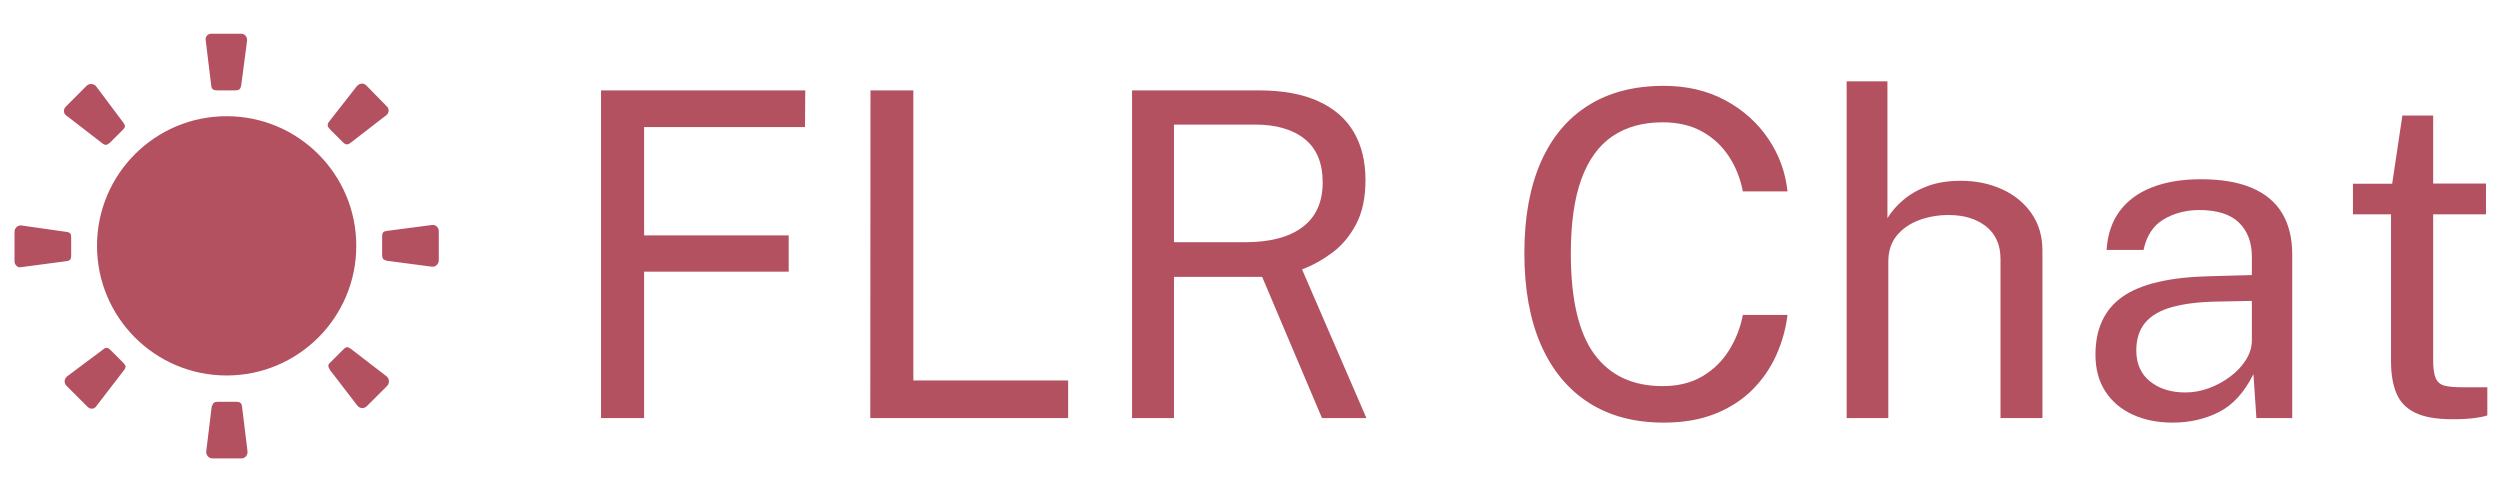
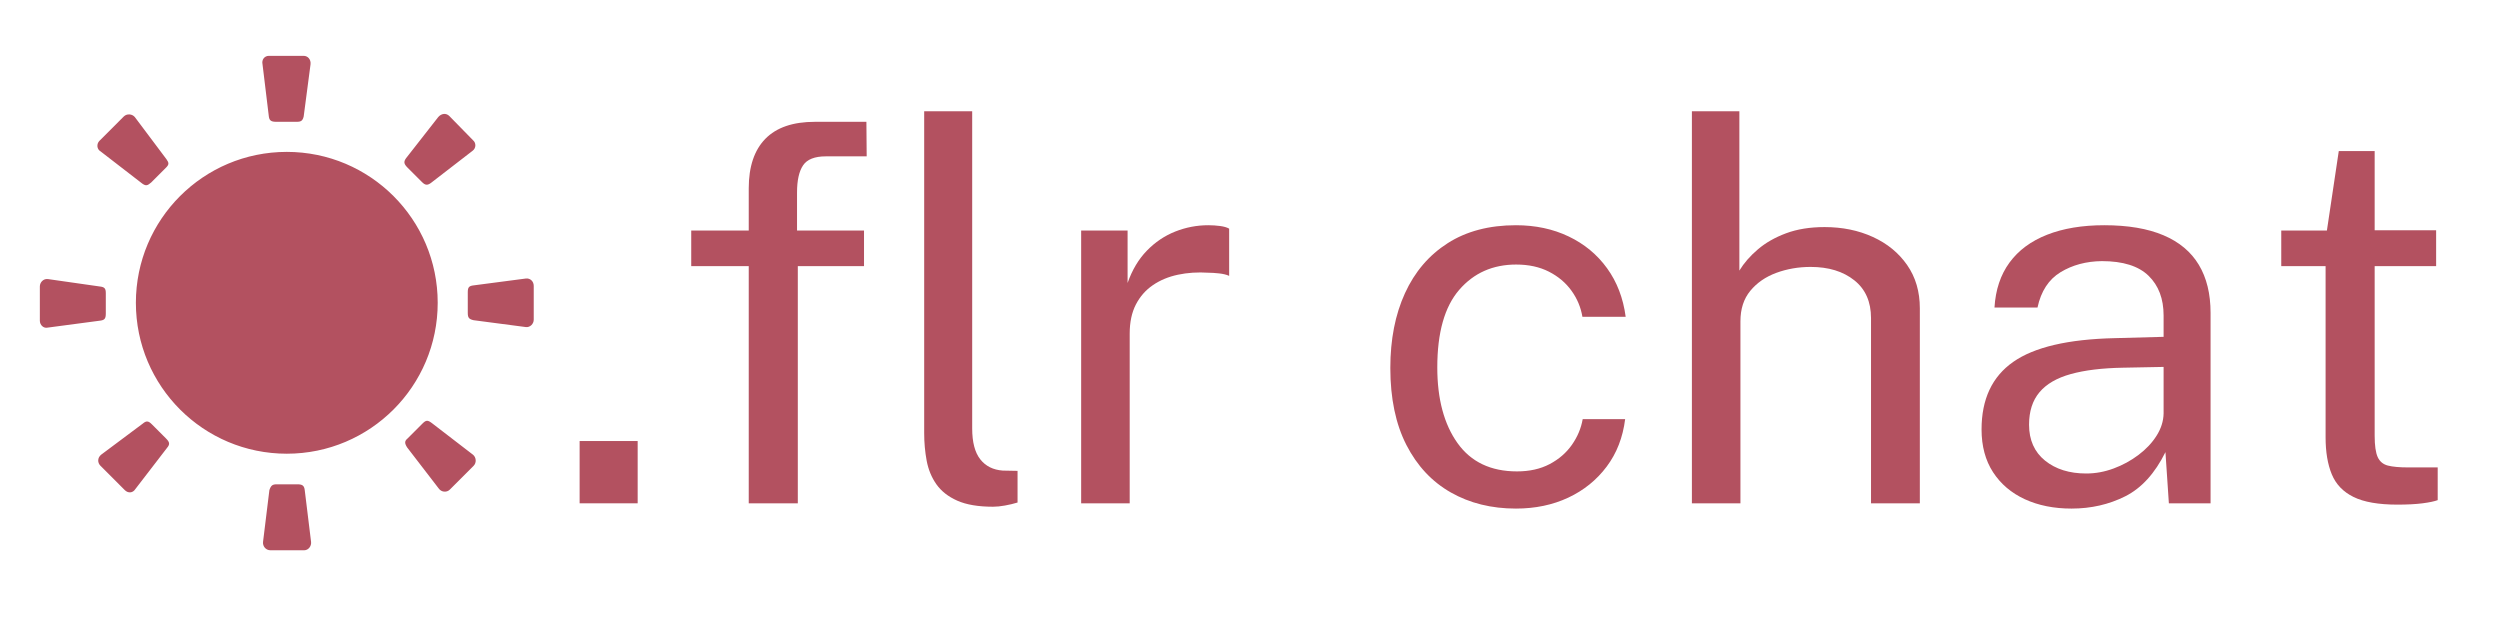
- <svg xmlns="http://www.w3.org/2000/svg" width="1000" zoomAndPan="magnify" viewBox="0 0 750 150" height="200" preserveAspectRatio="xMidYMid meet" version="1.0">
+ <svg xmlns="http://www.w3.org/2000/svg" width="1660" zoomAndPan="magnify" viewBox="0 0 1245 315" height="420" preserveAspectRatio="xMidYMid meet" version="1.0">
  <defs>
    <g />
  </defs>
  <g fill="#b35160" fill-opacity="1">
-     <g transform="translate(0.00000625, 125.4264)">
+     <g transform="translate(11.43369, 250.6477)">
      <g>
-         <path d="M 102.805 -82.816 C 103.621 -82 104.164 -81.863 105.117 -82.543 L 115.859 -90.84 C 116.812 -91.52 116.812 -92.879 115.996 -93.559 L 109.879 -99.812 C 109.062 -100.629 107.836 -100.492 107.02 -99.543 L 98.727 -88.934 C 98.047 -87.984 98.184 -87.438 99.133 -86.488 Z M 63.371 -99.68 C 63.504 -98.59 64.051 -98.316 65.273 -98.316 L 70.578 -98.316 C 71.664 -98.316 72.074 -98.59 72.344 -99.68 L 74.113 -113.141 C 74.25 -114.363 73.434 -115.316 72.344 -115.316 L 63.371 -115.316 C 62.281 -115.316 61.465 -114.363 61.738 -113.141 Z M 30.734 -82.406 C 31.684 -81.727 32.094 -81.863 33.043 -82.68 L 36.852 -86.488 C 37.668 -87.305 37.668 -87.711 36.988 -88.664 L 28.828 -99.543 C 28.148 -100.359 26.789 -100.492 25.973 -99.68 L 19.719 -93.422 C 18.902 -92.605 19.039 -91.246 19.988 -90.703 Z M 21.352 -54.121 C 21.352 -55.348 21.078 -55.754 19.719 -55.891 L 6.391 -57.793 C 5.305 -57.93 4.352 -56.977 4.352 -55.891 L 4.352 -47.051 C 4.352 -45.965 5.305 -45.012 6.391 -45.285 L 19.719 -47.051 C 21.078 -47.188 21.352 -47.594 21.352 -48.957 Z M 33.18 -20.398 C 32.363 -21.215 31.82 -21.352 30.867 -20.535 L 20.125 -12.512 C 19.176 -11.695 19.176 -10.473 19.988 -9.656 L 26.246 -3.398 C 27.062 -2.582 28.285 -2.582 28.965 -3.672 L 37.125 -14.277 C 37.941 -15.23 37.805 -15.773 36.852 -16.727 Z M 72.617 -3.398 C 72.48 -4.625 71.938 -4.895 70.715 -4.895 L 65.41 -4.895 C 64.32 -4.895 63.914 -4.625 63.504 -3.398 L 61.875 9.926 C 61.738 11.016 62.555 12.102 63.777 12.102 L 72.48 12.102 C 73.57 12.102 74.383 11.016 74.25 9.926 Z M 67.992 -90.566 C 46.508 -90.566 29.102 -73.16 29.102 -51.676 C 29.102 -30.188 46.508 -12.781 67.992 -12.781 C 89.48 -12.781 106.887 -30.188 106.887 -51.676 C 106.887 -73.16 89.48 -90.566 67.992 -90.566 Z M 105.391 -20.672 C 104.301 -21.484 103.895 -21.484 102.941 -20.535 L 99.133 -16.727 C 98.316 -16.047 98.316 -15.504 99 -14.414 L 107.156 -3.809 C 107.836 -2.855 109.195 -2.719 110.012 -3.535 L 116.133 -9.656 C 116.949 -10.473 116.812 -11.832 115.996 -12.512 Z M 116.133 -56.164 C 114.91 -56.027 114.637 -55.617 114.637 -54.395 L 114.637 -49.09 C 114.637 -47.867 114.91 -47.461 116.133 -47.188 L 129.594 -45.418 C 130.684 -45.285 131.637 -46.234 131.637 -47.324 L 131.637 -56.027 C 131.637 -57.25 130.684 -58.066 129.594 -57.93 Z M 116.133 -56.164 " />
+         <path d="M 198.66 -160.031 C 200.234 -158.453 201.289 -158.191 203.125 -159.504 L 223.887 -175.535 C 225.727 -176.848 225.727 -179.477 224.148 -180.789 L 212.324 -192.879 C 210.746 -194.457 208.383 -194.191 206.805 -192.352 L 190.777 -171.855 C 189.461 -170.016 189.727 -168.965 191.566 -167.125 Z M 122.453 -192.617 C 122.719 -190.512 123.77 -189.988 126.133 -189.988 L 136.383 -189.988 C 138.484 -189.988 139.273 -190.512 139.797 -192.617 L 143.215 -218.629 C 143.477 -220.996 141.898 -222.836 139.797 -222.836 L 122.453 -222.836 C 120.352 -222.836 118.773 -220.996 119.301 -218.629 Z M 59.387 -159.242 C 61.227 -157.93 62.016 -158.191 63.855 -159.77 L 71.211 -167.125 C 72.789 -168.703 72.789 -169.492 71.477 -171.332 L 55.707 -192.352 C 54.395 -193.93 51.766 -194.191 50.191 -192.617 L 38.102 -180.527 C 36.527 -178.953 36.789 -176.324 38.629 -175.273 Z M 41.258 -104.586 C 41.258 -106.949 40.73 -107.738 38.102 -108 L 12.352 -111.68 C 10.25 -111.941 8.41 -110.105 8.41 -108 L 8.41 -90.922 C 8.41 -88.82 10.25 -86.98 12.352 -87.504 L 38.102 -90.922 C 40.73 -91.184 41.258 -91.973 41.258 -94.602 Z M 64.117 -39.418 C 62.539 -40.992 61.488 -41.258 59.652 -39.68 L 38.891 -24.176 C 37.051 -22.598 37.051 -20.234 38.629 -18.656 L 50.715 -6.57 C 52.293 -4.992 54.656 -4.992 55.973 -7.094 L 71.738 -27.59 C 73.316 -29.43 73.051 -30.48 71.211 -32.32 Z M 140.324 -6.57 C 140.059 -8.934 139.008 -9.461 136.645 -9.461 L 126.395 -9.461 C 124.293 -9.461 123.504 -8.934 122.719 -6.57 L 119.562 19.184 C 119.301 21.285 120.879 23.387 123.242 23.387 L 140.059 23.387 C 142.164 23.387 143.738 21.285 143.477 19.184 Z M 131.387 -175.008 C 89.871 -175.008 56.234 -141.375 56.234 -99.855 C 56.234 -58.336 89.871 -24.699 131.387 -24.699 C 172.906 -24.699 206.543 -58.336 206.543 -99.855 C 206.543 -141.375 172.906 -175.008 131.387 -175.008 Z M 203.652 -39.941 C 201.551 -41.52 200.762 -41.52 198.922 -39.68 L 191.566 -32.32 C 189.988 -31.008 189.988 -29.957 191.301 -27.855 L 207.07 -7.359 C 208.383 -5.52 211.012 -5.254 212.586 -6.832 L 224.41 -18.656 C 225.988 -20.234 225.727 -22.863 224.148 -24.176 Z M 224.41 -108.527 C 222.047 -108.266 221.52 -107.477 221.52 -105.109 L 221.52 -94.863 C 221.52 -92.496 222.047 -91.711 224.41 -91.184 L 250.426 -87.77 C 252.527 -87.504 254.367 -89.344 254.367 -91.445 L 254.367 -108.266 C 254.367 -110.629 252.527 -112.207 250.426 -111.941 Z M 224.41 -108.527 " />
      </g>
    </g>
  </g>
  <g fill="#b35160" fill-opacity="1">
-     <g transform="translate(135.9821, 125.4264)">
+     <g transform="translate(274.1984, 250.6477)">
+       <g>
+         <path d="M 14.453 0 L 14.453 -31.016 L 43.359 -31.016 L 43.359 0 Z M 14.453 0 " />
+       </g>
+     </g>
+   </g>
+   <g fill="#b35160" fill-opacity="1">
+     <g transform="translate(333.4517, 250.6477)">
+       <g>
+         <path d="M 96.828 -135.859 L 96.828 -118.125 L 63.859 -118.125 L 63.859 0 L 39.422 0 L 39.422 -118.125 L 10.781 -118.125 L 10.781 -135.859 L 39.422 -135.859 L 39.422 -156.875 C 39.422 -167.656 42.176 -175.867 47.688 -181.516 C 53.207 -187.16 61.441 -189.984 72.391 -189.984 L 98.016 -189.984 L 98.156 -172.781 L 77.781 -172.781 C 72.258 -172.781 68.492 -171.289 66.484 -168.312 C 64.473 -165.332 63.469 -160.82 63.469 -154.781 L 63.469 -135.859 Z M 96.828 -135.859 " />
+       </g>
+     </g>
+   </g>
+   <g fill="#b35160" fill-opacity="1">
+     <g transform="translate(440.134, 250.6477)">
+       <g>
+         <path d="M 54.391 1.703 C 47.035 1.703 41.102 0.695 36.594 -1.312 C 32.082 -3.32 28.617 -6.035 26.203 -9.453 C 23.797 -12.867 22.176 -16.789 21.344 -21.219 C 20.52 -25.645 20.109 -30.223 20.109 -34.953 L 20.109 -195.25 L 44.016 -195.25 L 44.016 -37.312 C 44.016 -30.477 45.348 -25.352 48.016 -21.938 C 50.691 -18.52 54.438 -16.641 59.25 -16.297 L 66.609 -16.156 L 66.609 -0.391 C 64.598 0.223 62.5 0.723 60.312 1.109 C 58.125 1.504 56.148 1.703 54.391 1.703 Z M 54.391 1.703 " />
+       </g>
+     </g>
+   </g>
+   <g fill="#b35160" fill-opacity="1">
+     <g transform="translate(518.3064, 250.6477)">
+       <g>
+         <path d="M 20.109 0 L 20.109 -135.859 L 43.234 -135.859 L 43.234 -109.719 C 45.504 -116.195 48.695 -121.555 52.812 -125.797 C 56.938 -130.047 61.645 -133.223 66.938 -135.328 C 72.238 -137.43 77.738 -138.484 83.438 -138.484 C 85.445 -138.484 87.414 -138.352 89.344 -138.094 C 91.27 -137.832 92.758 -137.395 93.812 -136.781 L 93.812 -113.266 C 92.5 -113.867 90.812 -114.281 88.75 -114.5 C 86.695 -114.719 84.969 -114.828 83.562 -114.828 C 78.133 -115.18 73.055 -114.852 68.328 -113.844 C 63.598 -112.844 59.438 -111.113 55.844 -108.656 C 52.25 -106.207 49.422 -102.988 47.359 -99 C 45.305 -95.02 44.281 -90.18 44.281 -84.484 L 44.281 0 Z M 20.109 0 " />
+       </g>
+     </g>
+   </g>
+   <g fill="#b35160" fill-opacity="1">
+     <g transform="translate(620.1276, 250.6477)">
      <g />
    </g>
  </g>
  <g fill="#b35160" fill-opacity="1">
-     <g transform="translate(167.326, 125.4264)">
+     <g transform="translate(680.6948, 250.6477)">
      <g>
-         <path d="M 12.984 -98.312 L 74.25 -98.312 L 74.172 -87.297 L 25.906 -87.297 L 25.906 -54.797 L 69.281 -54.797 L 69.281 -43.922 L 25.906 -43.922 L 25.906 0 L 12.984 0 Z M 12.984 -98.312 " />
+         <path d="M 74.234 -138.484 C 83.953 -138.484 92.707 -136.617 100.5 -132.891 C 108.301 -129.172 114.676 -123.895 119.625 -117.062 C 124.57 -110.238 127.66 -102.18 128.891 -92.891 L 107.344 -92.891 C 106.551 -97.617 104.734 -101.953 101.891 -105.891 C 99.047 -109.836 95.301 -112.992 90.656 -115.359 C 86.02 -117.723 80.586 -118.906 74.359 -118.906 C 62.711 -118.906 53.254 -114.703 45.984 -106.297 C 38.711 -97.891 35.078 -85.016 35.078 -67.672 C 35.078 -51.984 38.426 -39.43 45.125 -30.016 C 51.832 -20.598 61.711 -15.891 74.766 -15.891 C 80.984 -15.891 86.391 -17.094 90.984 -19.5 C 95.586 -21.914 99.289 -25.113 102.094 -29.094 C 104.895 -33.082 106.691 -37.352 107.484 -41.906 L 128.625 -41.906 C 127.488 -32.801 124.422 -24.922 119.422 -18.266 C 114.43 -11.609 108.062 -6.461 100.312 -2.828 C 92.562 0.805 83.867 2.625 74.234 2.625 C 62.055 2.625 51.258 -0.047 41.844 -5.391 C 32.426 -10.734 25.047 -18.613 19.703 -29.031 C 14.359 -39.457 11.688 -52.25 11.688 -67.406 C 11.688 -81.594 14.117 -94.004 18.984 -104.641 C 23.848 -115.285 30.941 -123.586 40.266 -129.547 C 49.598 -135.504 60.922 -138.484 74.234 -138.484 Z M 74.234 -138.484 " />
      </g>
    </g>
  </g>
  <g fill="#b35160" fill-opacity="1">
-     <g transform="translate(248.0994, 125.4264)">
+     <g transform="translate(822.4561, 250.6477)">
      <g>
-         <path d="M 13.047 -98.312 L 25.906 -98.312 L 25.906 -11.281 L 72.344 -11.281 L 72.344 0 L 12.984 0 Z M 13.047 -98.312 " />
+         <path d="M 20.109 0 L 20.109 -195.25 L 43.75 -195.25 L 43.75 -115.891 C 46.031 -119.648 49.098 -123.172 52.953 -126.453 C 56.805 -129.742 61.488 -132.414 67 -134.469 C 72.52 -136.531 78.914 -137.562 86.188 -137.562 C 95.039 -137.562 103.055 -135.922 110.234 -132.641 C 117.422 -129.359 123.113 -124.691 127.312 -118.641 C 131.52 -112.598 133.625 -105.414 133.625 -97.094 L 133.625 0 L 109.312 0 L 109.312 -92.234 C 109.312 -100.379 106.531 -106.66 100.969 -111.078 C 95.406 -115.504 88.16 -117.719 79.234 -117.719 C 73.18 -117.719 67.484 -116.734 62.141 -114.766 C 56.805 -112.797 52.492 -109.816 49.203 -105.828 C 45.922 -101.848 44.281 -96.789 44.281 -90.656 L 44.281 0 Z M 20.109 0 " />
      </g>
    </g>
  </g>
  <g fill="#b35160" fill-opacity="1">
-     <g transform="translate(326.6292, 125.4264)">
+     <g transform="translate(973.9397, 250.6477)">
      <g>
-         <path d="M 83.297 0 L 69.969 0 L 52.016 -42.359 L 25.562 -42.359 L 25.562 0 L 12.984 0 L 12.984 -98.312 L 51.062 -98.312 C 58.133 -98.312 64.051 -97.234 68.812 -95.078 C 73.57 -92.93 77.129 -89.852 79.484 -85.844 C 81.836 -81.832 83.016 -77.035 83.016 -71.453 C 83.016 -66.109 82.07 -61.664 80.188 -58.125 C 78.312 -54.594 75.922 -51.75 73.016 -49.594 C 70.117 -47.445 67.109 -45.785 63.984 -44.609 Z M 46.984 -52.766 C 54.367 -52.766 60.078 -54.27 64.109 -57.281 C 68.148 -60.301 70.172 -64.781 70.172 -70.719 C 70.172 -76.52 68.367 -80.859 64.766 -83.734 C 61.16 -86.609 56.227 -88.047 49.969 -88.047 L 25.562 -88.047 L 25.562 -52.766 Z M 46.984 -52.766 " />
+         <path d="M 57.688 2.625 C 48.926 2.625 41.172 1.07 34.422 -2.031 C 27.68 -5.145 22.406 -9.633 18.594 -15.5 C 14.781 -21.375 12.875 -28.473 12.875 -36.797 C 12.875 -51.859 18.129 -63.066 28.641 -70.422 C 39.148 -77.785 56.016 -81.727 79.234 -82.25 L 103.531 -82.906 L 103.531 -93.547 C 103.531 -101.867 101.035 -108.457 96.047 -113.312 C 91.055 -118.176 83.305 -120.609 72.797 -120.609 C 64.992 -120.523 58.133 -118.688 52.219 -115.094 C 46.312 -111.508 42.484 -105.641 40.734 -97.484 L 19.312 -97.484 C 19.844 -106.336 22.336 -113.805 26.797 -119.891 C 31.266 -125.984 37.504 -130.602 45.516 -133.75 C 53.535 -136.906 63.02 -138.484 73.969 -138.484 C 85.789 -138.484 95.625 -136.816 103.469 -133.484 C 111.312 -130.16 117.18 -125.254 121.078 -118.766 C 124.973 -112.285 126.922 -104.316 126.922 -94.859 L 126.922 0 L 106.156 0 L 104.453 -25.484 C 99.203 -14.891 92.523 -7.555 84.422 -3.484 C 76.316 0.586 67.406 2.625 57.688 2.625 Z M 65.031 -14.844 C 69.594 -14.844 74.129 -15.676 78.641 -17.344 C 83.148 -19.008 87.285 -21.266 91.047 -24.109 C 94.816 -26.953 97.816 -30.145 100.047 -33.688 C 102.285 -37.238 103.445 -40.898 103.531 -44.672 L 103.531 -67.922 L 83.297 -67.531 C 72.961 -67.352 64.312 -66.301 57.344 -64.375 C 50.383 -62.445 45.176 -59.426 41.719 -55.312 C 38.258 -51.195 36.531 -45.812 36.531 -39.156 C 36.531 -31.531 39.176 -25.57 44.469 -21.281 C 49.77 -16.988 56.625 -14.844 65.031 -14.844 Z M 65.031 -14.844 " />
      </g>
    </g>
  </g>
  <g fill="#b35160" fill-opacity="1">
-     <g transform="translate(418.6211, 125.4264)">
-       <g />
-     </g>
-   </g>
-   <g fill="#b35160" fill-opacity="1">
-     <g transform="translate(449.965, 125.4264)">
+     <g transform="translate(1122.27, 250.6477)">
      <g>
-         <path d="M 49.156 -99.672 C 56.094 -99.672 62.234 -98.234 67.578 -95.359 C 72.93 -92.484 77.238 -88.641 80.5 -83.828 C 83.758 -79.023 85.688 -73.75 86.281 -68 L 72.891 -68 C 72.16 -71.844 70.773 -75.328 68.734 -78.453 C 66.703 -81.586 64.031 -84.082 60.719 -85.938 C 57.406 -87.801 53.438 -88.734 48.812 -88.734 C 42.875 -88.734 37.852 -87.336 33.75 -84.547 C 29.656 -81.754 26.551 -77.457 24.438 -71.656 C 22.332 -65.852 21.281 -58.422 21.281 -49.359 C 21.281 -35.672 23.625 -25.617 28.312 -19.203 C 33.008 -12.797 39.844 -9.594 48.812 -9.594 C 53.438 -9.594 57.406 -10.566 60.719 -12.516 C 64.031 -14.461 66.703 -17.066 68.734 -20.328 C 70.773 -23.586 72.16 -27.125 72.891 -30.938 L 86.281 -30.938 C 85.781 -26.77 84.656 -22.742 82.906 -18.859 C 81.164 -14.984 78.773 -11.523 75.734 -8.484 C 72.703 -5.453 68.973 -3.051 64.547 -1.281 C 60.129 0.477 55 1.359 49.156 1.359 C 40.32 1.359 32.785 -0.656 26.547 -4.688 C 20.316 -8.727 15.555 -14.531 12.266 -22.094 C 8.984 -29.664 7.344 -38.801 7.344 -49.5 C 7.344 -60.145 8.973 -69.207 12.234 -76.688 C 15.504 -84.164 20.254 -89.863 26.484 -93.781 C 32.711 -97.707 40.27 -99.672 49.156 -99.672 Z M 49.156 -99.672 " />
-       </g>
-     </g>
-   </g>
-   <g fill="#b35160" fill-opacity="1">
-     <g transform="translate(543.5888, 125.4264)">
-       <g>
-         <path d="M 10.406 0 L 10.406 -101.031 L 22.641 -101.031 L 22.641 -59.969 C 23.816 -61.914 25.398 -63.738 27.391 -65.438 C 29.391 -67.145 31.816 -68.531 34.672 -69.594 C 37.523 -70.656 40.836 -71.188 44.609 -71.188 C 49.18 -71.188 53.328 -70.336 57.047 -68.641 C 60.766 -66.941 63.707 -64.523 65.875 -61.391 C 68.051 -58.266 69.141 -54.551 69.141 -50.25 L 69.141 0 L 56.562 0 L 56.562 -47.734 C 56.562 -51.941 55.125 -55.191 52.25 -57.484 C 49.375 -59.773 45.625 -60.922 41 -60.922 C 37.875 -60.922 34.926 -60.41 32.156 -59.391 C 29.395 -58.367 27.16 -56.828 25.453 -54.766 C 23.754 -52.703 22.906 -50.086 22.906 -46.922 L 22.906 0 Z M 10.406 0 " />
-       </g>
-     </g>
-   </g>
-   <g fill="#b35160" fill-opacity="1">
-     <g transform="translate(621.9825, 125.4264)">
-       <g>
-         <path d="M 29.844 1.359 C 25.312 1.359 21.301 0.555 17.812 -1.047 C 14.32 -2.66 11.586 -4.984 9.609 -8.016 C 7.641 -11.055 6.656 -14.727 6.656 -19.031 C 6.656 -26.832 9.375 -32.633 14.812 -36.438 C 20.258 -40.25 28.988 -42.289 41 -42.562 L 53.578 -42.906 L 53.578 -48.406 C 53.578 -52.719 52.285 -56.129 49.703 -58.641 C 47.117 -61.16 43.109 -62.422 37.672 -62.422 C 33.629 -62.367 30.078 -61.414 27.016 -59.562 C 23.961 -57.707 21.984 -54.672 21.078 -50.453 L 10 -50.453 C 10.27 -55.023 11.562 -58.883 13.875 -62.031 C 16.188 -65.188 19.414 -67.578 23.562 -69.203 C 27.707 -70.836 32.613 -71.656 38.281 -71.656 C 44.395 -71.656 49.477 -70.797 53.531 -69.078 C 57.594 -67.359 60.633 -64.82 62.656 -61.469 C 64.676 -58.113 65.688 -53.988 65.688 -49.094 L 65.688 0 L 54.938 0 L 54.047 -13.188 C 51.328 -7.707 47.867 -3.91 43.672 -1.797 C 39.484 0.305 34.875 1.359 29.844 1.359 Z M 33.656 -7.688 C 36.008 -7.688 38.352 -8.113 40.688 -8.969 C 43.02 -9.832 45.16 -11 47.109 -12.469 C 49.066 -13.945 50.625 -15.602 51.781 -17.438 C 52.938 -19.27 53.535 -21.164 53.578 -23.125 L 53.578 -35.156 L 43.109 -34.953 C 37.754 -34.859 33.273 -34.312 29.672 -33.312 C 26.066 -32.32 23.367 -30.758 21.578 -28.625 C 19.797 -26.488 18.906 -23.703 18.906 -20.266 C 18.906 -16.316 20.273 -13.234 23.016 -11.016 C 25.754 -8.797 29.301 -7.688 33.656 -7.688 Z M 33.656 -7.688 " />
-       </g>
-     </g>
-   </g>
-   <g fill="#b35160" fill-opacity="1">
-     <g transform="translate(698.7445, 125.4264)">
-       <g>
-         <path d="M 47.047 -61.125 L 31.203 -61.125 L 31.203 -17.406 C 31.203 -14.914 31.461 -13.094 31.984 -11.938 C 32.504 -10.781 33.391 -10.039 34.641 -9.719 C 35.891 -9.406 37.602 -9.25 39.781 -9.25 L 47.453 -9.25 L 47.453 -0.812 C 46.598 -0.5 45.297 -0.227 43.547 0 C 41.805 0.227 39.645 0.344 37.062 0.344 C 32.207 0.344 28.441 -0.312 25.766 -1.625 C 23.086 -2.945 21.219 -4.898 20.156 -7.484 C 19.094 -10.066 18.562 -13.238 18.562 -17 L 18.562 -61.125 L 7.141 -61.125 L 7.141 -70.297 L 18.906 -70.297 L 21.969 -90.766 L 31.203 -90.766 L 31.203 -70.375 L 47.047 -70.375 Z M 47.047 -61.125 " />
+         <path d="M 90.922 -118.125 L 60.312 -118.125 L 60.312 -33.641 C 60.312 -28.816 60.812 -25.285 61.812 -23.047 C 62.82 -20.816 64.531 -19.395 66.938 -18.781 C 69.352 -18.176 72.66 -17.875 76.859 -17.875 L 91.703 -17.875 L 91.703 -1.578 C 90.047 -0.961 87.531 -0.438 84.156 0 C 80.781 0.438 76.598 0.656 71.609 0.656 C 62.234 0.656 54.961 -0.613 49.797 -3.156 C 44.629 -5.695 41.016 -9.461 38.953 -14.453 C 36.898 -19.441 35.875 -25.57 35.875 -32.844 L 35.875 -118.125 L 13.797 -118.125 L 13.797 -135.859 L 36.531 -135.859 L 42.438 -175.406 L 60.312 -175.406 L 60.312 -135.984 L 90.922 -135.984 Z M 90.922 -118.125 " />
      </g>
    </g>
  </g>
</svg>
